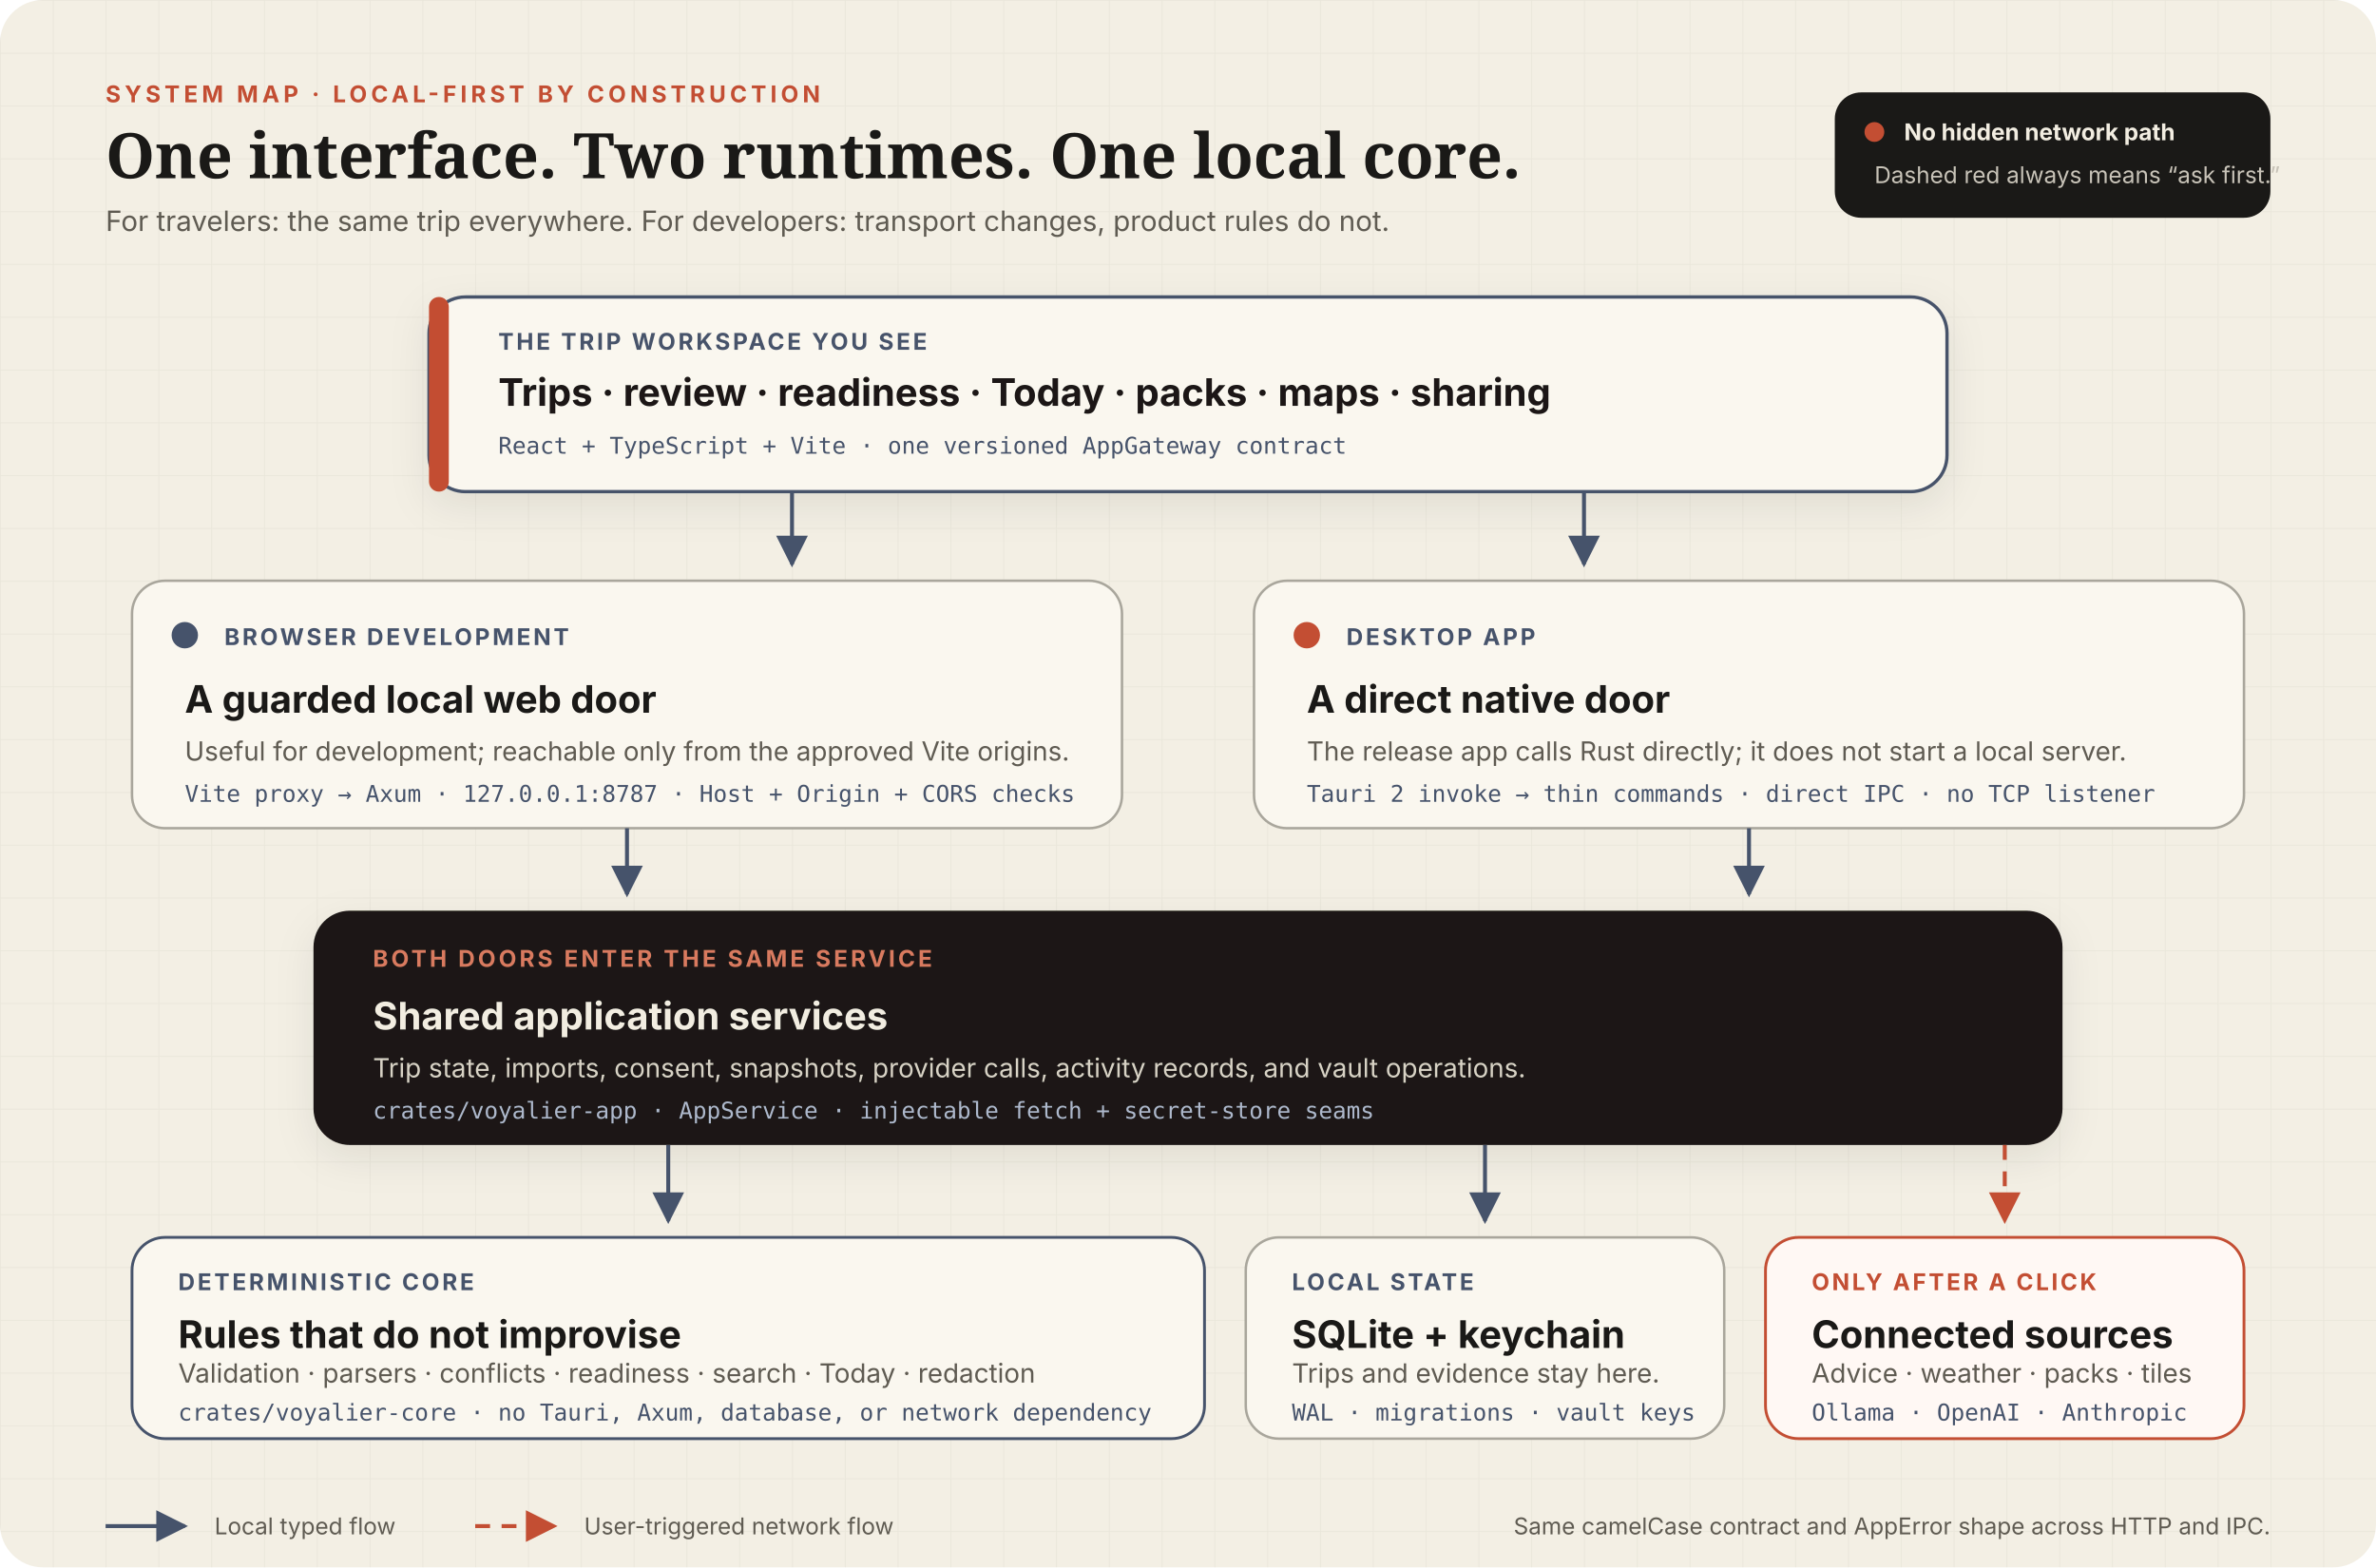
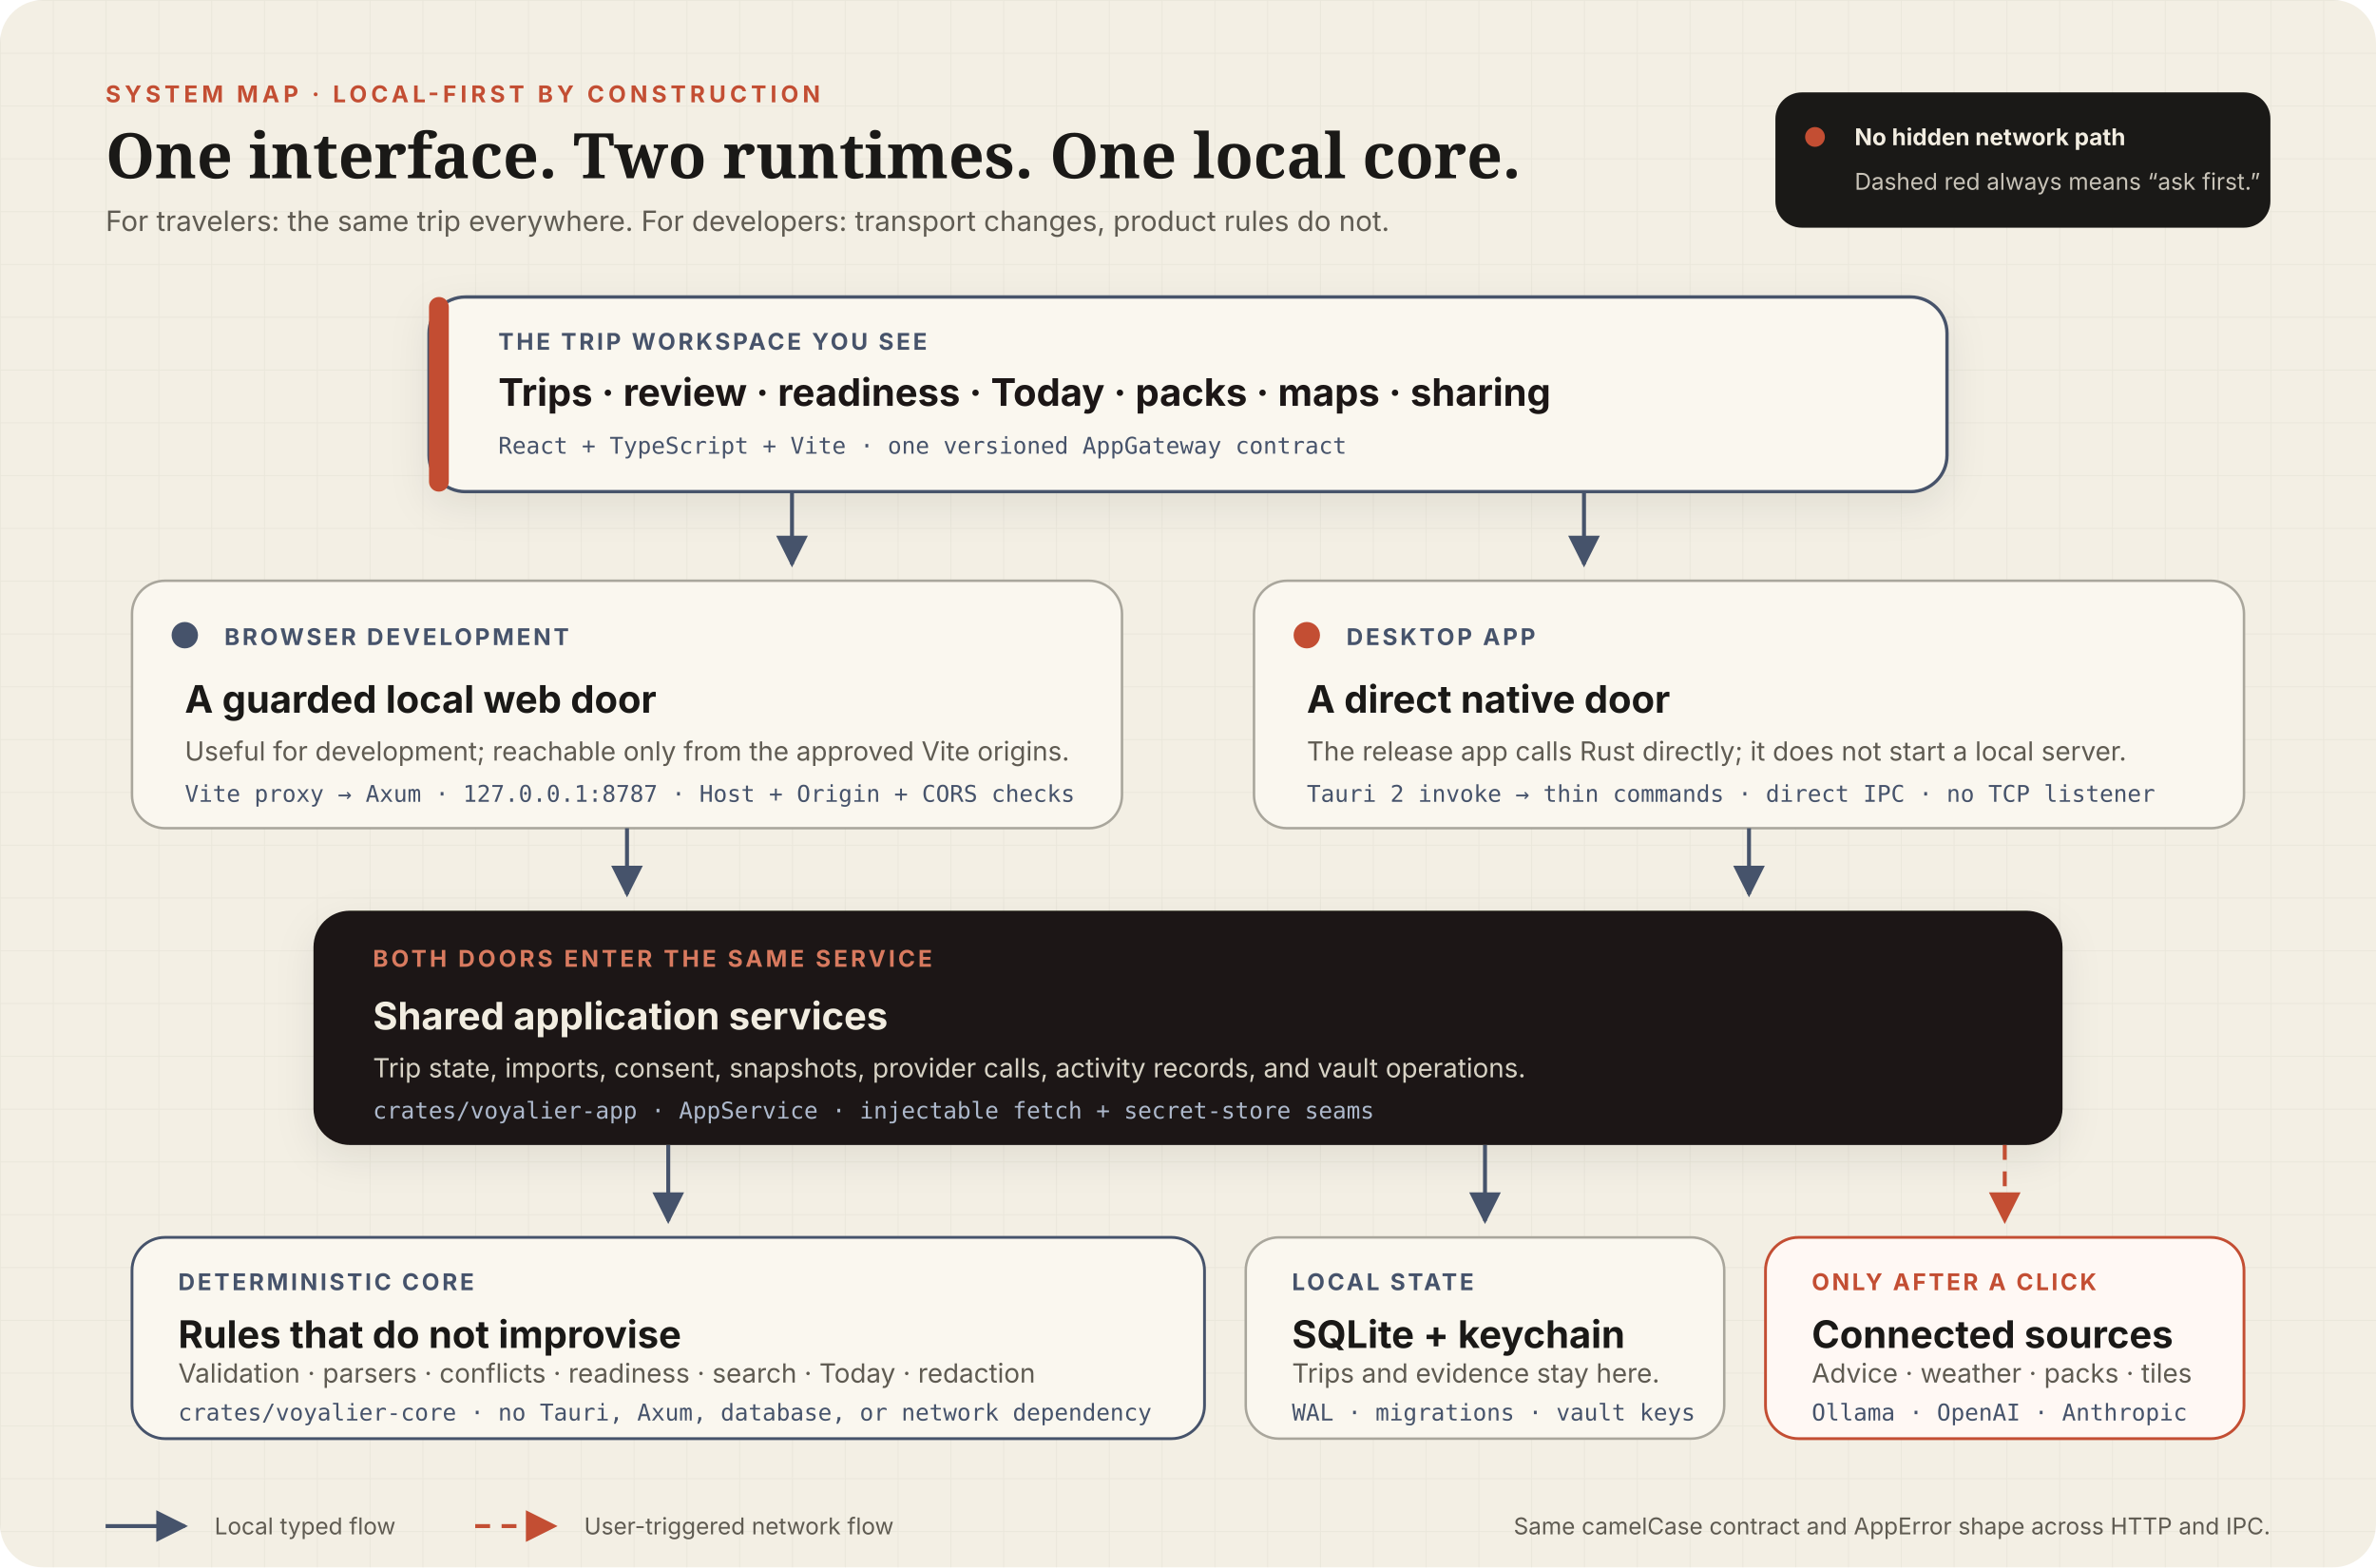
<svg xmlns="http://www.w3.org/2000/svg" width="1440" height="950" viewBox="0 0 1440 950" role="img" aria-labelledby="title desc">
  <defs>
    <pattern id="grid" width="32" height="32" patternUnits="userSpaceOnUse">
      <path d="M32 0H0V32" fill="none" stroke="#1a1917" stroke-opacity=".04" />
    </pattern>
    <filter id="shadow" x="-20%" y="-25%" width="140%" height="160%">
      <feDropShadow dx="0" dy="8" stdDeviation="12" flood-color="#1a1917" flood-opacity=".08" />
    </filter>
    <marker id="arrow-indigo" viewBox="0 0 10 10" refX="9" refY="5" markerWidth="8" markerHeight="8" orient="auto">
      <path d="M0 0l10 5-10 5z" fill="#46536b" />
    </marker>
    <marker id="arrow-red" viewBox="0 0 10 10" refX="9" refY="5" markerWidth="8" markerHeight="8" orient="auto">
      <path d="M0 0l10 5-10 5z" fill="#c34e33" />
    </marker>
    <style>
      .sans{font-family:"Zen Kaku Gothic New",Inter,-apple-system,BlinkMacSystemFont,"Segoe UI",sans-serif}.serif{font-family:"Shippori Mincho","Iowan Old Style",Georgia,serif}.eyebrow{font-size:14px;font-weight:700;letter-spacing:2.4px;fill:#c34e33}.title{font-size:38px;font-weight:600;fill:#1a1917}.subtitle{font-size:17px;fill:#5f5b52}.label{font-size:14px;font-weight:700;letter-spacing:1.6px;fill:#46536b}.card-title{font-size:23px;font-weight:700;fill:#1a1917}.copy{font-size:16px;fill:#5f5b52}.tech{font-family:ui-monospace,SFMono-Regular,Menlo,monospace;font-size:14px;fill:#46536b}.dark-title{font-size:23px;font-weight:700;fill:#f2ede1}.dark-copy{font-size:16px;fill:#d8d2c5}.dark-tech{font-family:ui-monospace,SFMono-Regular,Menlo,monospace;font-size:14px;fill:#aeb8cc}.small{font-size:14px;fill:#5f5b52}.local{fill:none;stroke:#46536b;stroke-width:2.4;marker-end:url(#arrow-indigo)}.remote{fill:none;stroke:#c34e33;stroke-width:2.4;stroke-dasharray:9 7;marker-end:url(#arrow-red)}@keyframes march{to{stroke-dashoffset:-32}}@keyframes pulse{0%,100%{opacity:.58}50%{opacity:1}}@media (prefers-reduced-motion:no-preference){.remote{animation:march 3.5s linear infinite}.pulse{animation:pulse 2.8s ease-in-out infinite}}
    </style>
  </defs>
  <rect width="1440" height="950" rx="26" fill="#f3efe4" />
  <rect width="1440" height="950" rx="26" fill="url(#grid)" />
  <text x="64" y="62" class="sans eyebrow">SYSTEM MAP · LOCAL-FIRST BY CONSTRUCTION</text>
  <text x="64" y="108" class="serif title">One interface. Two runtimes. One local core.</text>
  <text x="64" y="140" class="sans subtitle">For travelers: the same trip everywhere. For developers: transport changes, product rules do not.</text>
-   <g transform="translate(1112 56)">
-     <rect width="264" height="76" rx="16" fill="#1a1917" />
-     <circle cx="24" cy="24" r="6" fill="#c34e33" class="pulse" />
-     <text x="42" y="29" class="sans" font-size="14" font-weight="700" fill="#f2ede1">No hidden network path</text>
-     <text x="24" y="55" class="sans" font-size="14" fill="#c8c3b8">Dashed red always means “ask first.”</text>
+   <g transform="translate(1076 56)">
+     <rect width="300" height="82" rx="16" fill="#1a1917" />
+     <circle cx="24" cy="27" r="6" fill="#c34e33" class="pulse" />
+     <text x="48" y="32" class="sans" font-size="14" font-weight="700" fill="#f2ede1">No hidden network path</text>
+     <text x="48" y="59" class="sans" font-size="14" fill="#c8c3b8">Dashed red always means “ask first.”</text>
  </g>
  <g filter="url(#shadow)">
    <rect x="260" y="180" width="920" height="118" rx="22" fill="#faf7ef" stroke="#46536b" stroke-width="2" />
    <rect x="260" y="180" width="12" height="118" rx="6" fill="#c34e33" />
    <text x="302" y="212" class="sans label">THE TRIP WORKSPACE YOU SEE</text>
    <text x="302" y="246" class="sans card-title">Trips · review · readiness · Today · packs · maps · sharing</text>
    <text x="302" y="275" class="sans tech">React + TypeScript + Vite  ·  one versioned AppGateway contract</text>
  </g>
  <path d="M480 298v44" class="local" />
  <path d="M960 298v44" class="local" />
  <g>
    <rect x="80" y="352" width="600" height="150" rx="20" fill="#faf7ef" stroke="#a9a69c" stroke-width="1.5" />
    <circle cx="112" cy="385" r="8" fill="#46536b" />
    <text x="136" y="391" class="sans label">BROWSER DEVELOPMENT</text>
    <text x="112" y="432" class="sans card-title">A guarded local web door</text>
    <text x="112" y="461" class="sans copy">Useful for development; reachable only from the approved Vite origins.</text>
    <text x="112" y="486" class="sans tech">Vite proxy → Axum · 127.0.0.1:8787 · Host + Origin + CORS checks</text>
  </g>
  <g>
    <rect x="760" y="352" width="600" height="150" rx="20" fill="#faf7ef" stroke="#a9a69c" stroke-width="1.5" />
    <circle cx="792" cy="385" r="8" fill="#c34e33" />
    <text x="816" y="391" class="sans label">DESKTOP APP</text>
    <text x="792" y="432" class="sans card-title">A direct native door</text>
    <text x="792" y="461" class="sans copy">The release app calls Rust directly; it does not start a local server.</text>
    <text x="792" y="486" class="sans tech">Tauri 2 invoke → thin commands · direct IPC · no TCP listener</text>
  </g>
  <path d="M380 502v40" class="local" />
  <path d="M1060 502v40" class="local" />
  <g filter="url(#shadow)">
    <rect x="190" y="552" width="1060" height="142" rx="22" fill="#1a1917" />
    <text x="226" y="586" class="sans" font-size="14" font-weight="700" letter-spacing="1.8" fill="#d97a5f">BOTH DOORS ENTER THE SAME SERVICE</text>
    <text x="226" y="624" class="sans dark-title">Shared application services</text>
    <text x="226" y="653" class="sans dark-copy">Trip state, imports, consent, snapshots, provider calls, activity records, and vault operations.</text>
    <text x="226" y="678" class="sans dark-tech">crates/voyalier-app · AppService · injectable fetch + secret-store seams</text>
  </g>
  <path d="M405 694v46" class="local" />
  <path d="M900 694v46" class="local" />
  <path d="M1215 694v46" class="remote" />
  <g>
    <rect x="80" y="750" width="650" height="122" rx="20" fill="#faf7ef" stroke="#46536b" stroke-width="1.7" />
    <text x="108" y="782" class="sans label">DETERMINISTIC CORE</text>
    <text x="108" y="817" class="sans card-title">Rules that do not improvise</text>
    <text x="108" y="838" class="sans copy">Validation · parsers · conflicts · readiness · search · Today · redaction</text>
    <text x="108" y="861" class="sans tech">crates/voyalier-core · no Tauri, Axum, database, or network dependency</text>
  </g>
  <g>
    <rect x="755" y="750" width="290" height="122" rx="20" fill="#faf7ef" stroke="#a9a69c" stroke-width="1.5" />
    <text x="783" y="782" class="sans label">LOCAL STATE</text>
    <text x="783" y="817" class="sans card-title">SQLite + keychain</text>
    <text x="783" y="838" class="sans copy">Trips and evidence stay here.</text>
    <text x="783" y="861" class="sans tech">WAL · migrations · vault keys</text>
  </g>
  <g>
    <rect x="1070" y="750" width="290" height="122" rx="20" fill="#fff8f4" stroke="#c34e33" stroke-width="1.7" />
    <text x="1098" y="782" class="sans" font-size="14" font-weight="700" letter-spacing="1.5" fill="#c34e33">ONLY AFTER A CLICK</text>
    <text x="1098" y="817" class="sans card-title">Connected sources</text>
    <text x="1098" y="838" class="sans copy">Advice · weather · packs · tiles</text>
    <text x="1098" y="861" class="sans tech">Ollama · OpenAI · Anthropic</text>
  </g>
  <line x1="64" y1="925" x2="112" y2="925" stroke="#46536b" stroke-width="2.4" marker-end="url(#arrow-indigo)" />
  <text x="130" y="930" class="sans small">Local typed flow</text>
  <line x1="288" y1="925" x2="336" y2="925" stroke="#c34e33" stroke-width="2.4" stroke-dasharray="9 7" marker-end="url(#arrow-red)" />
  <text x="354" y="930" class="sans small">User-triggered network flow</text>
  <text x="1376" y="930" class="sans small" text-anchor="end">Same camelCase contract and AppError shape across HTTP and IPC.</text>
</svg>
